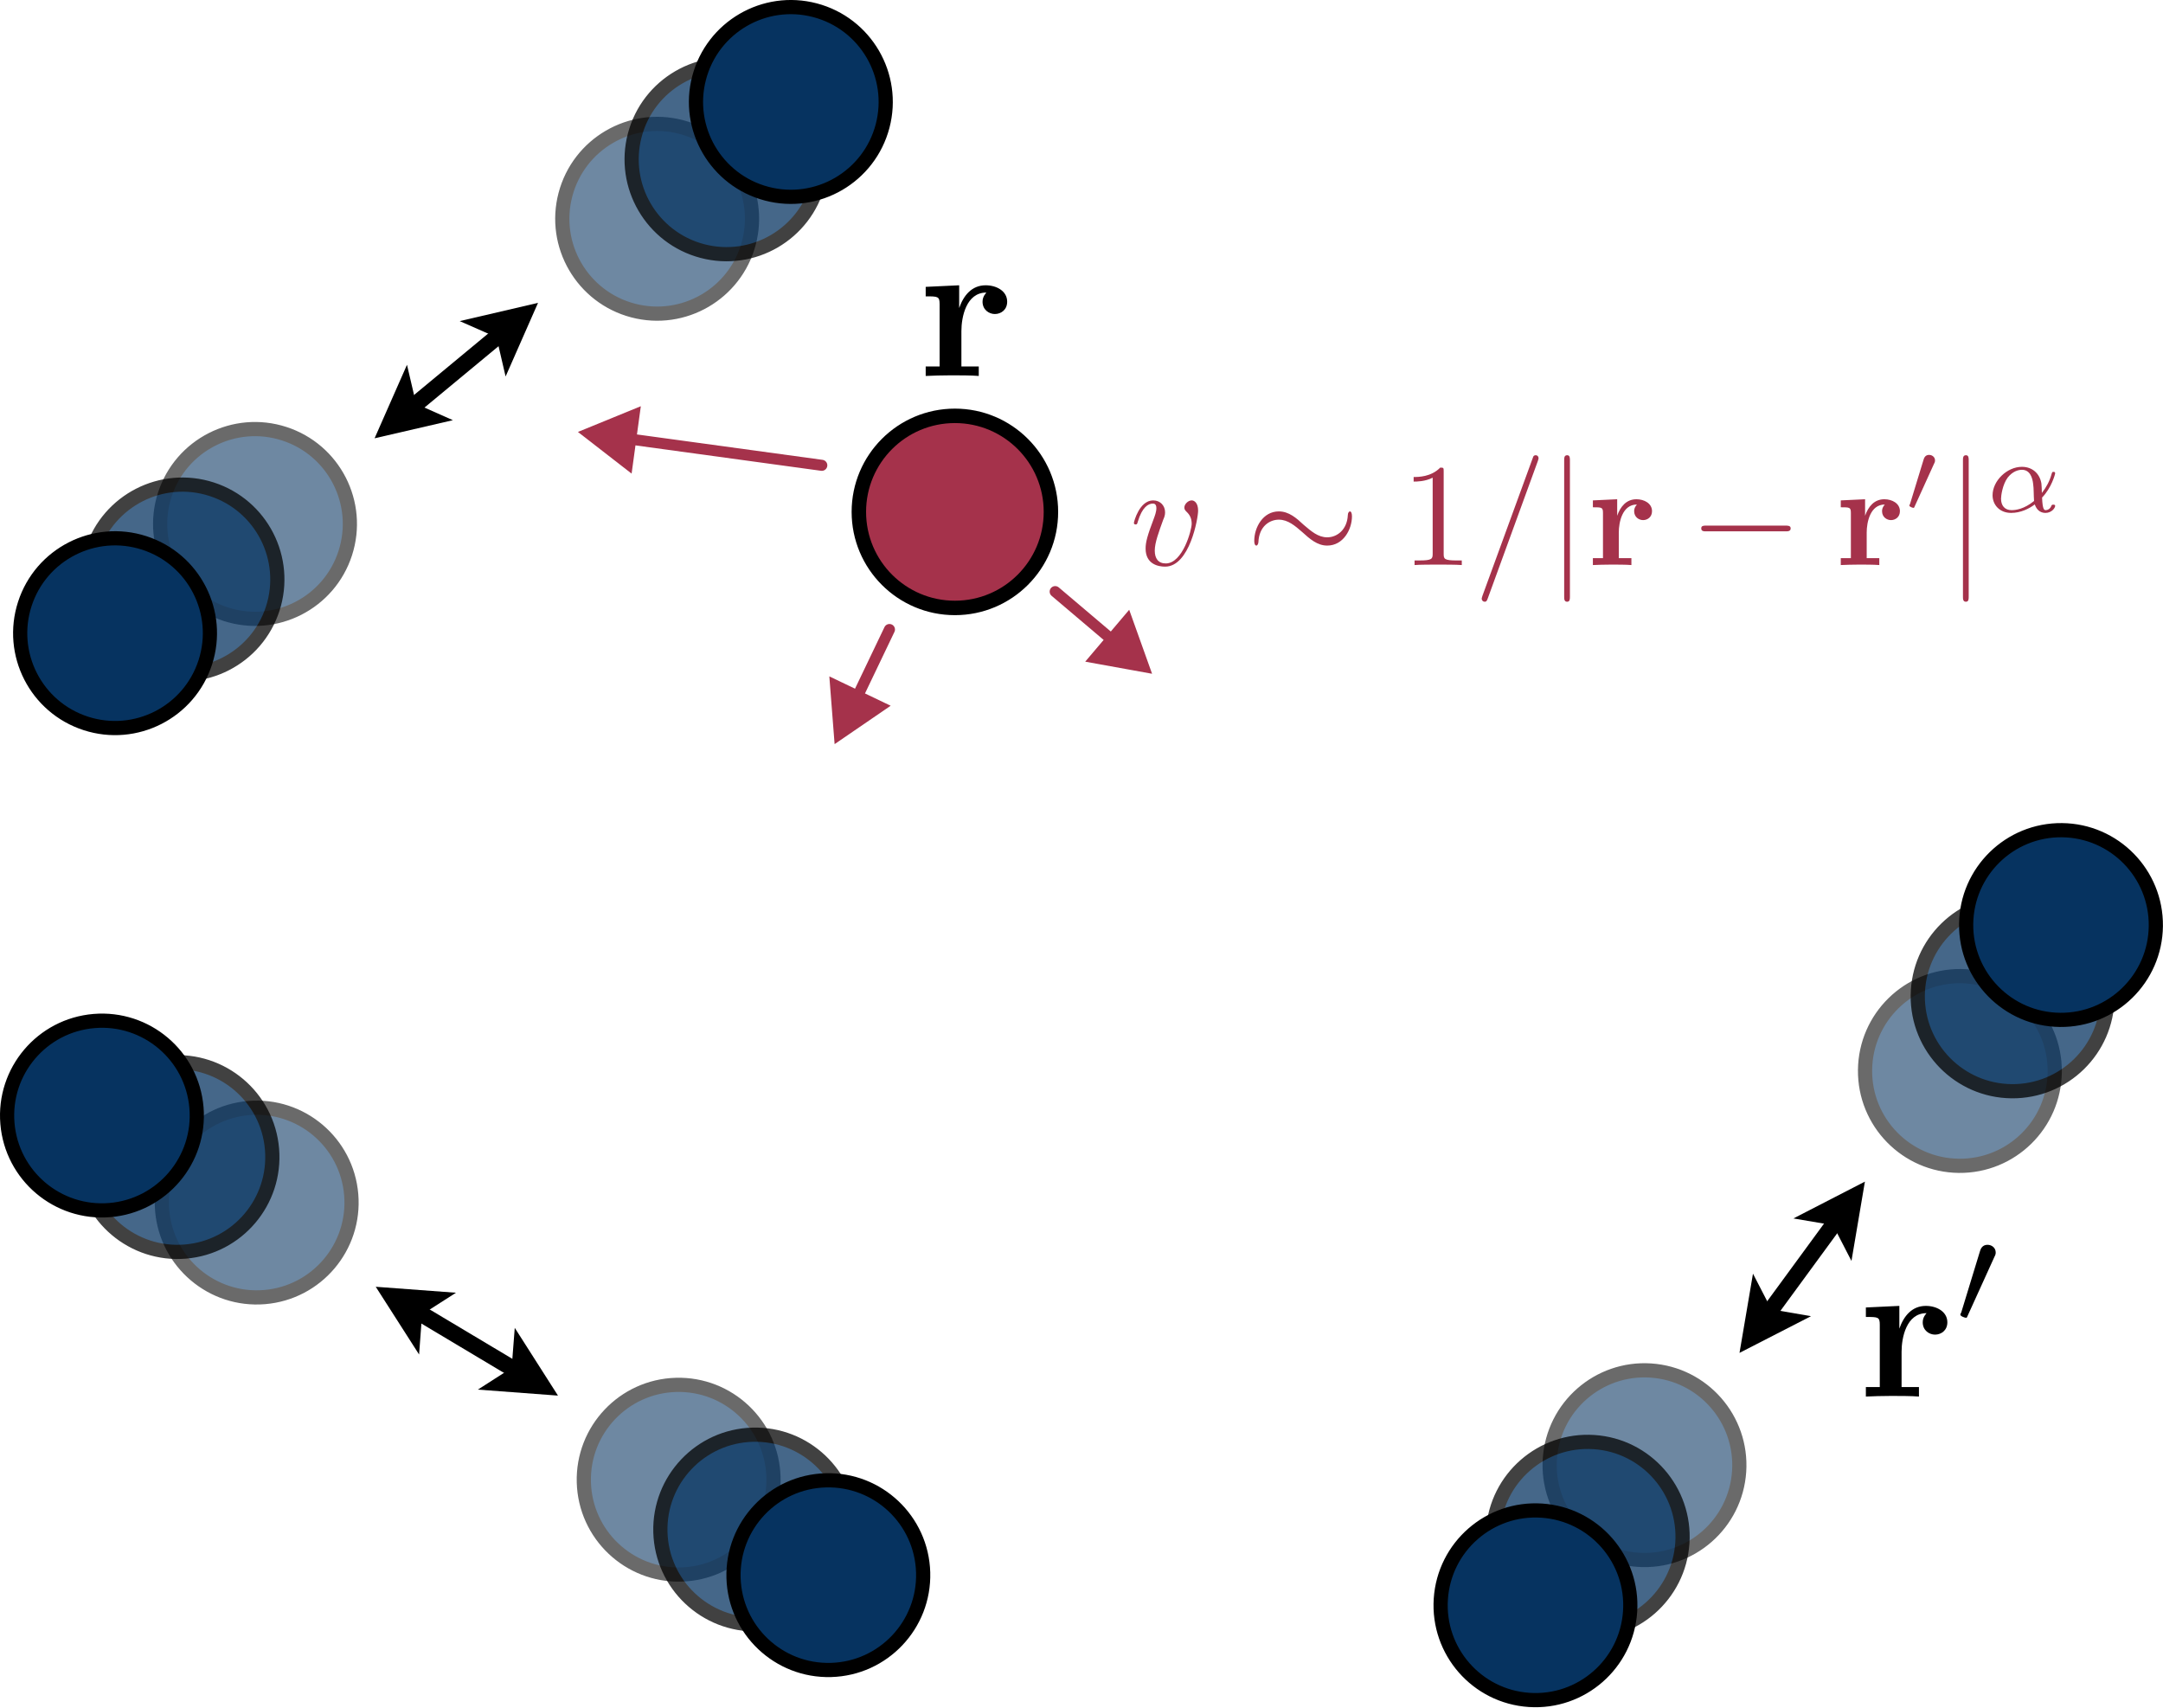
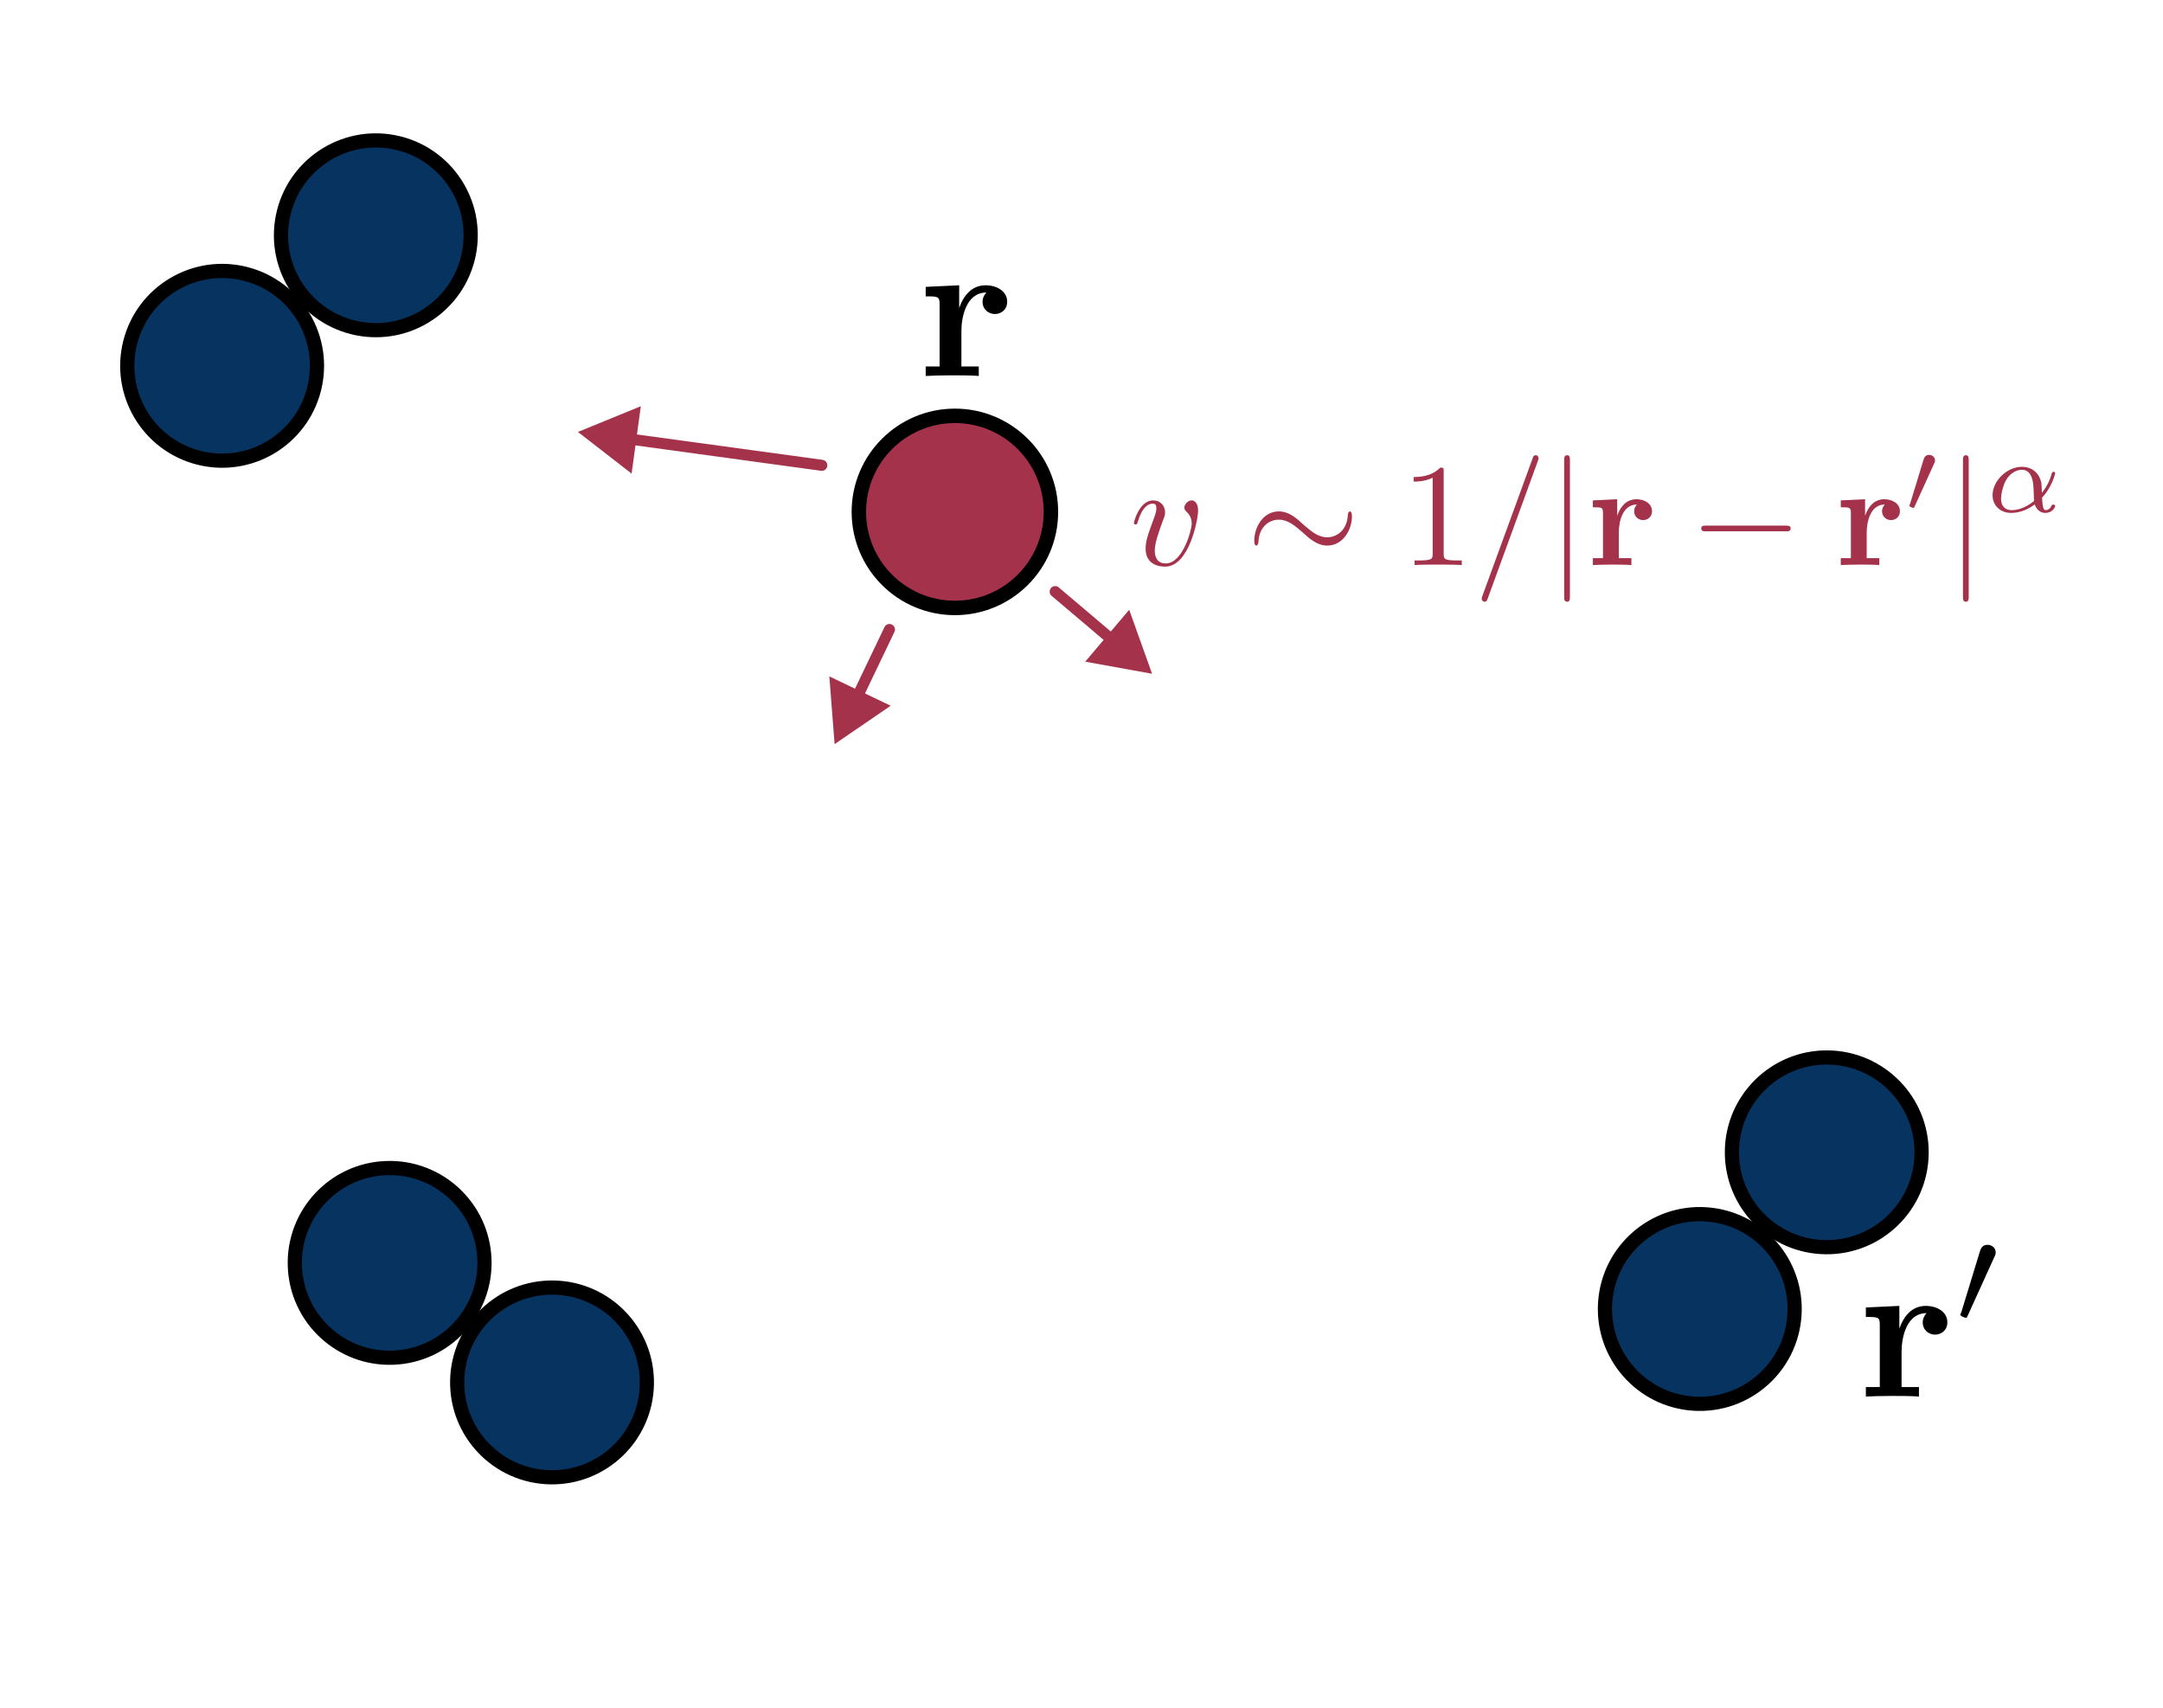
<svg xmlns="http://www.w3.org/2000/svg" width="12.725mm" height="10.043mm" viewBox="0 0 12.725 10.043" version="1.1" id="svg1">
  <defs id="defs1">
    <marker style="overflow:visible" id="Triangle" refX="0" refY="0" orient="auto-start-reverse" markerWidth="1" markerHeight="1" viewBox="0 0 1 1" preserveAspectRatio="xMidYMid">
      <path transform="scale(0.5)" style="fill:context-stroke;fill-rule:evenodd;stroke:context-stroke;stroke-width:1pt" d="M 5.77,0 -2.88,5 V -5 Z" id="path135" />
    </marker>
    <marker style="overflow:visible" id="Triangle-4" refX="0" refY="0" orient="auto-start-reverse" markerWidth="1" markerHeight="1" viewBox="0 0 1 1" preserveAspectRatio="xMidYMid">
      <path transform="scale(0.5)" style="fill:context-stroke;fill-rule:evenodd;stroke:context-stroke;stroke-width:1pt" d="M 5.77,0 -2.88,5 V -5 Z" id="path135-9" />
    </marker>
    <marker style="overflow:visible" id="Triangle-4-1" refX="0" refY="0" orient="auto-start-reverse" markerWidth="1" markerHeight="1" viewBox="0 0 1 1" preserveAspectRatio="xMidYMid">
      <path transform="scale(0.5)" style="fill:context-stroke;fill-rule:evenodd;stroke:context-stroke;stroke-width:1pt" d="M 5.77,0 -2.88,5 V -5 Z" id="path135-9-1" />
    </marker>
  </defs>
  <g id="layer1" transform="translate(-41.08625,-96.00079)">
    <g id="g28">
-       <g id="g1" transform="matrix(0.1570645,-0.2144806,0.2144806,0.1570645,22.57221,107.1434)">
-         <path style="fill:none;stroke:#000000;stroke-width:0.362;stroke-linecap:butt;stroke-linejoin:round;stroke-miterlimit:8;stroke-opacity:1" d="m 74.566,80.17 h 2.672" id="path2173" />
-         <path style="fill:#000000;fill-opacity:1;fill-rule:nonzero;stroke:none;stroke-width:0.353" d="M 75.144,79.375 73.554,80.17 75.144,80.967 74.748,80.17 75.144,79.375" id="path2174" />
-         <path style="fill:#000000;fill-opacity:1;fill-rule:nonzero;stroke:none;stroke-width:0.353" d="M 76.659,80.967 78.251,80.17 76.659,79.375 77.057,80.17 76.659,80.967" id="path2175" />
-       </g>
-       <g id="g85566" transform="matrix(-0.2652604,-0.01755282,0.01755282,-0.2652604,77.49839,115.2701)">
-         <circle style="opacity:0.584;fill:#063360;fill-opacity:1;stroke:#000000;stroke-width:0.314;stroke-linecap:round;stroke-dasharray:none;stroke-opacity:1" id="path8-3-7-6-1-7" cx="103.003" cy="33.334" r="2.099" />
-         <circle style="opacity:0.743;fill:#063360;fill-opacity:1;stroke:#000000;stroke-width:0.314;stroke-linecap:round;stroke-dasharray:none;stroke-opacity:1" id="path8-3-7-6-1" cx="104.152" cy="31.671" r="2.099" />
+       <g id="g85566" transform="matrix(-0.2652604,-0.01755282,0.01755282,-0.2652604,78.46516,113.5271)">
        <circle style="fill:#063360;fill-opacity:1;stroke:#000000;stroke-width:0.314;stroke-linecap:round;stroke-dasharray:none;stroke-opacity:1" id="path8-3-7-6" cx="105.206" cy="30.081" r="2.099" />
      </g>
-       <g id="g85566-8" transform="matrix(0.2658255,0.00282448,-0.00282448,0.2658255,25.32968,93.14904)">
-         <circle style="opacity:0.584;fill:#063360;fill-opacity:1;stroke:#000000;stroke-width:0.314;stroke-linecap:round;stroke-dasharray:none;stroke-opacity:1" id="path8-3-7-6-1-7-9" cx="103.003" cy="33.334" r="2.099" />
-         <circle style="opacity:0.743;fill:#063360;fill-opacity:1;stroke:#000000;stroke-width:0.314;stroke-linecap:round;stroke-dasharray:none;stroke-opacity:1" id="path8-3-7-6-1-2" cx="104.152" cy="31.671" r="2.099" />
+       <g id="g85566-8" transform="matrix(0.2658255,0.00282448,-0.00282448,0.2658255,23.95167,94.48612)">
        <circle style="fill:#063360;fill-opacity:1;stroke:#000000;stroke-width:0.314;stroke-linecap:round;stroke-dasharray:none;stroke-opacity:1" id="path8-3-7-6-8" cx="105.206" cy="30.081" r="2.099" />
-       </g>
-     </g>
-     <g id="g28-3" transform="rotate(14.14192,68.99209,68.90148)">
-       <g id="g1-1" transform="matrix(0.1570645,-0.2144806,0.2144806,0.1570645,22.57221,107.1434)">
-         <path style="fill:none;stroke:#000000;stroke-width:0.362;stroke-linecap:butt;stroke-linejoin:round;stroke-miterlimit:8;stroke-opacity:1" d="m 74.566,80.17 h 2.672" id="path2173-4" />
-         <path style="fill:#000000;fill-opacity:1;fill-rule:nonzero;stroke:none;stroke-width:0.353" d="M 75.144,79.375 73.554,80.17 75.144,80.967 74.748,80.17 75.144,79.375" id="path2174-9" />
-         <path style="fill:#000000;fill-opacity:1;fill-rule:nonzero;stroke:none;stroke-width:0.353" d="M 76.659,80.967 78.251,80.17 76.659,79.375 77.057,80.17 76.659,80.967" id="path2175-2" />
-       </g>
-       <g id="g85566-0" transform="matrix(-0.2652604,-0.01755282,0.01755282,-0.2652604,77.49839,115.2701)">
-         <circle style="opacity:0.584;fill:#063360;fill-opacity:1;stroke:#000000;stroke-width:0.314;stroke-linecap:round;stroke-dasharray:none;stroke-opacity:1" id="path8-3-7-6-1-7-6" cx="103.003" cy="33.334" r="2.099" />
-         <circle style="opacity:0.743;fill:#063360;fill-opacity:1;stroke:#000000;stroke-width:0.314;stroke-linecap:round;stroke-dasharray:none;stroke-opacity:1" id="path8-3-7-6-1-8" cx="104.152" cy="31.671" r="2.099" />
-         <circle style="fill:#063360;fill-opacity:1;stroke:#000000;stroke-width:0.314;stroke-linecap:round;stroke-dasharray:none;stroke-opacity:1" id="path8-3-7-6-9" cx="105.206" cy="30.081" r="2.099" />
-       </g>
-       <g id="g85566-8-2" transform="matrix(0.2658255,0.00282448,-0.00282448,0.2658255,25.32968,93.14904)">
-         <circle style="opacity:0.584;fill:#063360;fill-opacity:1;stroke:#000000;stroke-width:0.314;stroke-linecap:round;stroke-dasharray:none;stroke-opacity:1" id="path8-3-7-6-1-7-9-6" cx="103.003" cy="33.334" r="2.099" />
-         <circle style="opacity:0.743;fill:#063360;fill-opacity:1;stroke:#000000;stroke-width:0.314;stroke-linecap:round;stroke-dasharray:none;stroke-opacity:1" id="path8-3-7-6-1-2-6" cx="104.152" cy="31.671" r="2.099" />
-         <circle style="fill:#063360;fill-opacity:1;stroke:#000000;stroke-width:0.314;stroke-linecap:round;stroke-dasharray:none;stroke-opacity:1" id="path8-3-7-6-8-4" cx="105.206" cy="30.081" r="2.099" />
-       </g>
-     </g>
-     <g id="g28-3-8" transform="rotate(-95.3695,47.95875,107.2492)">
-       <g id="g1-1-7" transform="matrix(0.1570645,-0.2144806,0.2144806,0.1570645,22.57221,107.1434)">
-         <path style="fill:none;stroke:#000000;stroke-width:0.362;stroke-linecap:butt;stroke-linejoin:round;stroke-miterlimit:8;stroke-opacity:1" d="m 74.566,80.17 h 2.672" id="path2173-4-1" />
-         <path style="fill:#000000;fill-opacity:1;fill-rule:nonzero;stroke:none;stroke-width:0.353" d="M 75.144,79.375 73.554,80.17 75.144,80.967 74.748,80.17 75.144,79.375" id="path2174-9-7" />
-         <path style="fill:#000000;fill-opacity:1;fill-rule:nonzero;stroke:none;stroke-width:0.353" d="M 76.659,80.967 78.251,80.17 76.659,79.375 77.057,80.17 76.659,80.967" id="path2175-2-2" />
-       </g>
-       <g id="g85566-0-7" transform="matrix(-0.2652604,-0.01755282,0.01755282,-0.2652604,77.49839,115.2701)">
-         <circle style="opacity:0.584;fill:#063360;fill-opacity:1;stroke:#000000;stroke-width:0.314;stroke-linecap:round;stroke-dasharray:none;stroke-opacity:1" id="path8-3-7-6-1-7-6-2" cx="103.003" cy="33.334" r="2.099" />
-         <circle style="opacity:0.743;fill:#063360;fill-opacity:1;stroke:#000000;stroke-width:0.314;stroke-linecap:round;stroke-dasharray:none;stroke-opacity:1" id="path8-3-7-6-1-8-2" cx="104.152" cy="31.671" r="2.099" />
-         <circle style="fill:#063360;fill-opacity:1;stroke:#000000;stroke-width:0.314;stroke-linecap:round;stroke-dasharray:none;stroke-opacity:1" id="path8-3-7-6-9-6" cx="105.206" cy="30.081" r="2.099" />
-       </g>
-       <g id="g85566-8-2-1" transform="matrix(0.2658255,0.00282448,-0.00282448,0.2658255,25.32968,93.14904)">
-         <circle style="opacity:0.584;fill:#063360;fill-opacity:1;stroke:#000000;stroke-width:0.314;stroke-linecap:round;stroke-dasharray:none;stroke-opacity:1" id="path8-3-7-6-1-7-9-6-0" cx="103.003" cy="33.334" r="2.099" />
-         <circle style="opacity:0.743;fill:#063360;fill-opacity:1;stroke:#000000;stroke-width:0.314;stroke-linecap:round;stroke-dasharray:none;stroke-opacity:1" id="path8-3-7-6-1-2-6-6" cx="104.152" cy="31.671" r="2.099" />
-         <circle style="fill:#063360;fill-opacity:1;stroke:#000000;stroke-width:0.314;stroke-linecap:round;stroke-dasharray:none;stroke-opacity:1" id="path8-3-7-6-8-4-1" cx="105.206" cy="30.081" r="2.099" />
      </g>
    </g>
    <g id="g27" transform="translate(-0.670088,-0.778928)">
      <circle style="fill:#a5324b;fill-opacity:1;stroke:#000000;stroke-width:0.085;stroke-linecap:round;stroke-dasharray:none;stroke-opacity:1" id="path8-7-0-0-0-56-5-5" cx="47.374" cy="99.791" r="0.565" />
      <path style="fill:none;stroke:#a5324b;stroke-width:0.065;stroke-linecap:round;stroke-linejoin:miter;stroke-dasharray:none;stroke-opacity:1;marker-end:url(#Triangle)" d="m 47.964,100.26 0.394,0.334" id="path2" />
      <path style="fill:none;stroke:#a5324b;stroke-width:0.065;stroke-linecap:round;stroke-linejoin:miter;stroke-dasharray:none;stroke-opacity:1;marker-end:url(#Triangle-4)" d="m 46.989,100.483 -0.223,0.466" id="path2-1" />
      <path style="fill:none;stroke:#a5324b;stroke-width:0.065;stroke-linecap:round;stroke-linejoin:miter;stroke-dasharray:none;stroke-opacity:1;marker-end:url(#Triangle-4-1)" d="m 46.591,99.517 -1.206,-0.165" id="path2-1-7" />
      <g transform="translate(46.5694,101.071)" id="g2">
        <g transform="matrix(0.337162,0,0,0.337162,0.6328374,-2.613045)" id="g4">
          <g id="surface4" transform="matrix(0.352778,0,0,0.352778,-0.835378,-0.682846)">
            <g style="fill:#000000;fill-opacity:1" id="g3">
              <g id="use2" transform="translate(1.993,6.42)">
                <path style="stroke:none" d="m 2.031,-3.359 v -1.125 L 0.375,-4.406 v 0.469 c 0.609,0 0.688,0 0.688,0.391 V -0.469 H 0.375 V 0 c 0.344,-0.016 0.797,-0.031 1.25,-0.031 0.375,0 1.016,0 1.375,0.031 V -0.469 H 2.141 v -1.75 c 0,-0.688 0.234,-1.906 1.234,-1.906 0,0.016 -0.188,0.172 -0.188,0.453 0,0.406 0.328,0.609 0.609,0.609 0.297,0 0.609,-0.203 0.609,-0.609 0,-0.531 -0.531,-0.812 -1.062,-0.812 -0.688,0 -1.094,0.5 -1.312,1.125 z m 0,0" id="path3" />
              </g>
            </g>
          </g>
        </g>
        <g transform="matrix(0.337162,0,0,0.337162,6.163935,3.031511)" id="g5">
          <g id="surface4-1" transform="matrix(0.352778,0,0,0.352778,-0.835378,-0.697221)">
            <g style="fill:#000000;fill-opacity:1" id="g5-1">
              <g id="use4" transform="translate(1.993,9.482)">
                <path style="stroke:none" d="m 2.031,-3.359 v -1.125 L 0.375,-4.406 v 0.469 c 0.609,0 0.688,0 0.688,0.391 V -0.469 H 0.375 V 0 c 0.344,-0.016 0.797,-0.031 1.25,-0.031 0.375,0 1.016,0 1.375,0.031 V -0.469 H 2.141 v -1.75 c 0,-0.688 0.234,-1.906 1.234,-1.906 0,0.016 -0.188,0.172 -0.188,0.453 0,0.406 0.328,0.609 0.609,0.609 0.297,0 0.609,-0.203 0.609,-0.609 0,-0.531 -0.531,-0.812 -1.062,-0.812 -0.688,0 -1.094,0.5 -1.312,1.125 z m 0,0" id="path6" />
              </g>
            </g>
            <g style="fill:#000000;fill-opacity:1" id="g6">
              <g id="use5" transform="translate(6.711,5.867)">
                <path style="stroke:none" d="m 2.016,-3.297 c 0.062,-0.109 0.062,-0.172 0.062,-0.219 0,-0.219 -0.188,-0.375 -0.406,-0.375 -0.266,0 -0.344,0.219 -0.375,0.328 L 0.375,-0.547 c -0.016,0.016 -0.047,0.094 -0.047,0.109 0,0.078 0.219,0.156 0.281,0.156 0.047,0 0.047,-0.016 0.094,-0.125 z m 0,0" id="path7" />
              </g>
            </g>
          </g>
        </g>
        <g transform="matrix(0.244707,0,0,0.244707,1.857768,-1.615274)" id="g15" style="fill:#a5324b">
          <g id="surface4-1-1-1" transform="matrix(0.352778,0,0,0.352778,-0.807817,-0.696868)" style="fill:#a5324b">
            <g style="fill:#a5324b;fill-opacity:1" id="g16">
              <g id="use15" transform="translate(1.993,9.482)" style="fill:#a5324b">
                <path style="fill:#a5324b;stroke:none" d="m 4.672,-3.703 c 0,-0.547 -0.266,-0.703 -0.438,-0.703 -0.25,0 -0.5,0.266 -0.5,0.484 0,0.125 0.047,0.188 0.156,0.297 0.219,0.203 0.344,0.453 0.344,0.812 0,0.422 -0.609,2.703 -1.766,2.703 -0.516,0 -0.75,-0.344 -0.75,-0.875 0,-0.547 0.281,-1.281 0.578,-2.109 0.078,-0.172 0.125,-0.312 0.125,-0.5 0,-0.438 -0.312,-0.812 -0.812,-0.812 -0.938,0 -1.312,1.453 -1.312,1.531 0,0.109 0.094,0.109 0.109,0.109 0.109,0 0.109,-0.031 0.156,-0.188 0.297,-1 0.719,-1.234 1.016,-1.234 0.078,0 0.25,0 0.25,0.312 0,0.25 -0.109,0.531 -0.172,0.703 -0.438,1.156 -0.562,1.609 -0.562,2.047 0,1.078 0.875,1.234 1.328,1.234 1.672,0 2.25,-3.297 2.25,-3.812 z m 0,0" id="path26" />
              </g>
            </g>
            <g style="fill:#a5324b;fill-opacity:1" id="g17">
              <g id="use16" transform="translate(9.946,9.482)" style="fill:#a5324b">
                <path style="fill:#a5324b;stroke:none" d="m 7.203,-3.328 c 0,-0.219 -0.062,-0.328 -0.141,-0.328 -0.047,0 -0.141,0.078 -0.141,0.266 -0.047,0.953 -0.703,1.5 -1.406,1.5 -0.625,0 -1.094,-0.422 -1.594,-0.844 -0.5,-0.469 -1.016,-0.922 -1.703,-0.922 -1.078,0 -1.672,1.094 -1.672,2 0,0.328 0.125,0.328 0.141,0.328 0.109,0 0.141,-0.203 0.141,-0.234 0.047,-1.094 0.781,-1.531 1.391,-1.531 0.625,0 1.109,0.422 1.594,0.844 0.516,0.469 1.031,0.922 1.703,0.922 1.094,0 1.688,-1.094 1.688,-2 z m 0,0" id="path27" />
              </g>
            </g>
            <g style="fill:#a5324b;fill-opacity:1" id="g18">
              <g id="use17" transform="translate(20.462,9.482)" style="fill:#a5324b">
                <path style="fill:#a5324b;stroke:none" d="m 2.938,-6.375 c 0,-0.25 0,-0.266 -0.234,-0.266 C 2.078,-6 1.203,-6 0.891,-6 v 0.312 c 0.203,0 0.781,0 1.297,-0.266 v 5.172 c 0,0.359 -0.031,0.469 -0.922,0.469 h -0.312 V 0 c 0.344,-0.031 1.203,-0.031 1.609,-0.031 0.391,0 1.266,0 1.609,0.031 v -0.312 h -0.312 c -0.906,0 -0.922,-0.109 -0.922,-0.469 z m 0,0" id="path28" />
              </g>
            </g>
            <g style="fill:#a5324b;fill-opacity:1" id="g19">
              <g id="use18" transform="translate(25.444,9.482)" style="fill:#a5324b">
                <path style="fill:#a5324b;stroke:none" d="m 4.375,-7.094 c 0.047,-0.141 0.047,-0.172 0.047,-0.188 0,-0.109 -0.078,-0.203 -0.188,-0.203 -0.078,0 -0.141,0.031 -0.172,0.094 l -3.469,9.5 C 0.547,2.25 0.547,2.281 0.547,2.297 0.547,2.406 0.641,2.5 0.75,2.5 0.875,2.5 0.906,2.422 0.969,2.25 Z m 0,0" id="path29" />
              </g>
            </g>
            <g style="fill:#a5324b;fill-opacity:1" id="g20">
              <g id="use19" transform="translate(30.425,9.482)" style="fill:#a5324b">
                <path style="fill:#a5324b;stroke:none" d="m 1.578,-7.125 c 0,-0.172 0,-0.359 -0.188,-0.359 -0.203,0 -0.203,0.188 -0.203,0.359 v 9.266 c 0,0.172 0,0.359 0.203,0.359 0.188,0 0.188,-0.188 0.188,-0.359 z m 0,0" id="path30" />
              </g>
            </g>
            <g style="fill:#a5324b;fill-opacity:1" id="g21">
              <g id="use20" transform="translate(33.193,9.482)" style="fill:#a5324b">
                <path style="fill:#a5324b;stroke:none" d="m 2.031,-3.359 v -1.125 L 0.375,-4.406 v 0.469 c 0.609,0 0.688,0 0.688,0.391 V -0.469 H 0.375 V 0 c 0.344,-0.016 0.797,-0.031 1.25,-0.031 0.375,0 1.016,0 1.375,0.031 V -0.469 H 2.141 v -1.75 c 0,-0.688 0.234,-1.906 1.234,-1.906 0,0.016 -0.188,0.172 -0.188,0.453 0,0.406 0.328,0.609 0.609,0.609 0.297,0 0.609,-0.203 0.609,-0.609 0,-0.531 -0.531,-0.812 -1.062,-0.812 -0.688,0 -1.094,0.5 -1.312,1.125 z m 0,0" id="path31" />
              </g>
            </g>
            <g style="fill:#a5324b;fill-opacity:1" id="g22">
              <g id="use21" transform="translate(40.125,9.482)" style="fill:#a5324b">
                <path style="fill:#a5324b;stroke:none" d="m 6.562,-2.297 c 0.172,0 0.359,0 0.359,-0.203 0,-0.188 -0.188,-0.188 -0.359,-0.188 H 1.172 c -0.172,0 -0.344,0 -0.344,0.188 0,0.203 0.172,0.203 0.344,0.203 z m 0,0" id="path32" />
              </g>
            </g>
            <g style="fill:#a5324b;fill-opacity:1" id="g23">
              <g id="use22" transform="translate(50.087,9.482)" style="fill:#a5324b">
                <path style="fill:#a5324b;stroke:none" d="m 2.031,-3.359 v -1.125 L 0.375,-4.406 v 0.469 c 0.609,0 0.688,0 0.688,0.391 V -0.469 H 0.375 V 0 c 0.344,-0.016 0.797,-0.031 1.25,-0.031 0.375,0 1.016,0 1.375,0.031 V -0.469 H 2.141 v -1.75 c 0,-0.688 0.234,-1.906 1.234,-1.906 0,0.016 -0.188,0.172 -0.188,0.453 0,0.406 0.328,0.609 0.609,0.609 0.297,0 0.609,-0.203 0.609,-0.609 0,-0.531 -0.531,-0.812 -1.062,-0.812 -0.688,0 -1.094,0.5 -1.312,1.125 z m 0,0" id="path33" />
              </g>
            </g>
            <g style="fill:#a5324b;fill-opacity:1" id="g24">
              <g id="use23" transform="translate(54.806,5.866)" style="fill:#a5324b">
                <path style="fill:#a5324b;stroke:none" d="m 2.016,-3.297 c 0.062,-0.109 0.062,-0.172 0.062,-0.219 0,-0.219 -0.188,-0.375 -0.406,-0.375 -0.266,0 -0.344,0.219 -0.375,0.328 L 0.375,-0.547 c -0.016,0.016 -0.047,0.094 -0.047,0.109 0,0.078 0.219,0.156 0.281,0.156 0.047,0 0.047,-0.016 0.094,-0.125 z m 0,0" id="path34" />
              </g>
            </g>
            <g style="fill:#a5324b;fill-opacity:1" id="g25">
              <g id="use24" transform="translate(57.601,9.482)" style="fill:#a5324b">
                <path style="fill:#a5324b;stroke:none" d="m 1.578,-7.125 c 0,-0.172 0,-0.359 -0.188,-0.359 -0.203,0 -0.203,0.188 -0.203,0.359 v 9.266 c 0,0.172 0,0.359 0.203,0.359 0.188,0 0.188,-0.188 0.188,-0.359 z m 0,0" id="path35" />
              </g>
            </g>
            <g style="fill:#a5324b;fill-opacity:1" id="g26">
              <g id="use25" transform="translate(60.368,5.866)" style="fill:#a5324b">
                <path style="fill:#a5324b;stroke:none" d="m 3.812,-0.984 c 0.641,-0.656 0.891,-1.594 0.891,-1.656 0,-0.094 -0.078,-0.094 -0.109,-0.094 C 4.5,-2.734 4.5,-2.719 4.453,-2.562 4.328,-2.109 4.094,-1.672 3.797,-1.297 3.797,-1.406 3.781,-1.875 3.766,-1.938 3.656,-2.625 3.141,-3.078 2.438,-3.078 c -1.016,0 -2,0.953 -2,1.938 0,0.641 0.469,1.203 1.266,1.203 0.641,0 1.219,-0.281 1.609,-0.578 0.172,0.5 0.516,0.578 0.734,0.578 0.406,0 0.656,-0.328 0.656,-0.484 C 4.703,-0.5 4.609,-0.5 4.578,-0.5 c -0.094,0 -0.109,0.031 -0.125,0.062 -0.094,0.266 -0.312,0.312 -0.391,0.312 -0.094,0 -0.219,0 -0.25,-0.859 z M 3.266,-0.75 C 2.578,-0.188 2,-0.125 1.734,-0.125 c -0.469,0 -0.719,-0.312 -0.719,-0.781 0,-0.188 0.094,-0.953 0.453,-1.438 C 1.797,-2.766 2.188,-2.875 2.438,-2.875 c 0.547,0 0.719,0.531 0.766,0.969 0.047,0.297 0.031,0.797 0.062,1.156 z m 0,0" id="path36" />
              </g>
            </g>
          </g>
        </g>
      </g>
    </g>
+     <g id="g1" transform="rotate(-92.66651,45.14455,103.7003)">
+       <g id="g85566-9" transform="matrix(-0.2652604,-0.01755282,0.01755282,-0.2652604,72.1288,112.6963)">
+         <circle style="fill:#063360;fill-opacity:1;stroke:#000000;stroke-width:0.314;stroke-linecap:round;stroke-dasharray:none;stroke-opacity:1" id="path8-3-7-6-2" cx="105.206" cy="30.081" r="2.099" />
+       </g>
+       <g id="g85566-8-0" transform="matrix(0.2658255,0.00282448,-0.00282448,0.2658255,17.6153,93.65533)">
+         <circle style="fill:#063360;fill-opacity:1;stroke:#000000;stroke-width:0.314;stroke-linecap:round;stroke-dasharray:none;stroke-opacity:1" id="path8-3-7-6-8-2" cx="105.206" cy="30.081" r="2.099" />
+       </g>
+     </g>
+     <g id="g1-7" transform="rotate(10.63958,68.90336,87.85631)">
+       <g id="g85566-9-3" transform="matrix(-0.2652604,-0.01755282,0.01755282,-0.2652604,72.1288,112.6963)">
+         <circle style="fill:#063360;fill-opacity:1;stroke:#000000;stroke-width:0.314;stroke-linecap:round;stroke-dasharray:none;stroke-opacity:1" id="path8-3-7-6-2-6" cx="105.206" cy="30.081" r="2.099" />
+       </g>
+       <g id="g85566-8-0-1" transform="matrix(0.2658255,0.00282448,-0.00282448,0.2658255,17.6153,93.65533)">
+         <circle style="fill:#063360;fill-opacity:1;stroke:#000000;stroke-width:0.314;stroke-linecap:round;stroke-dasharray:none;stroke-opacity:1" id="path8-3-7-6-8-2-2" cx="105.206" cy="30.081" r="2.099" />
+       </g>
+     </g>
  </g>
</svg>
